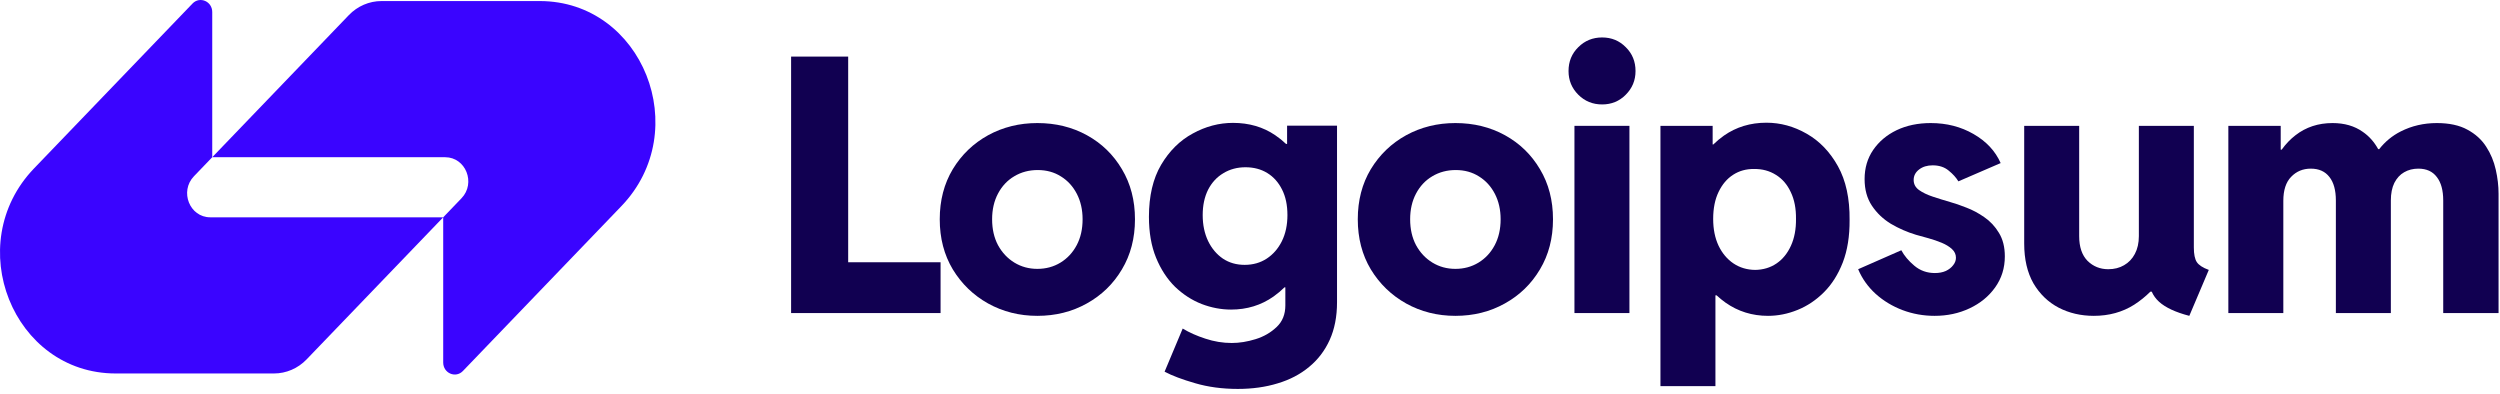
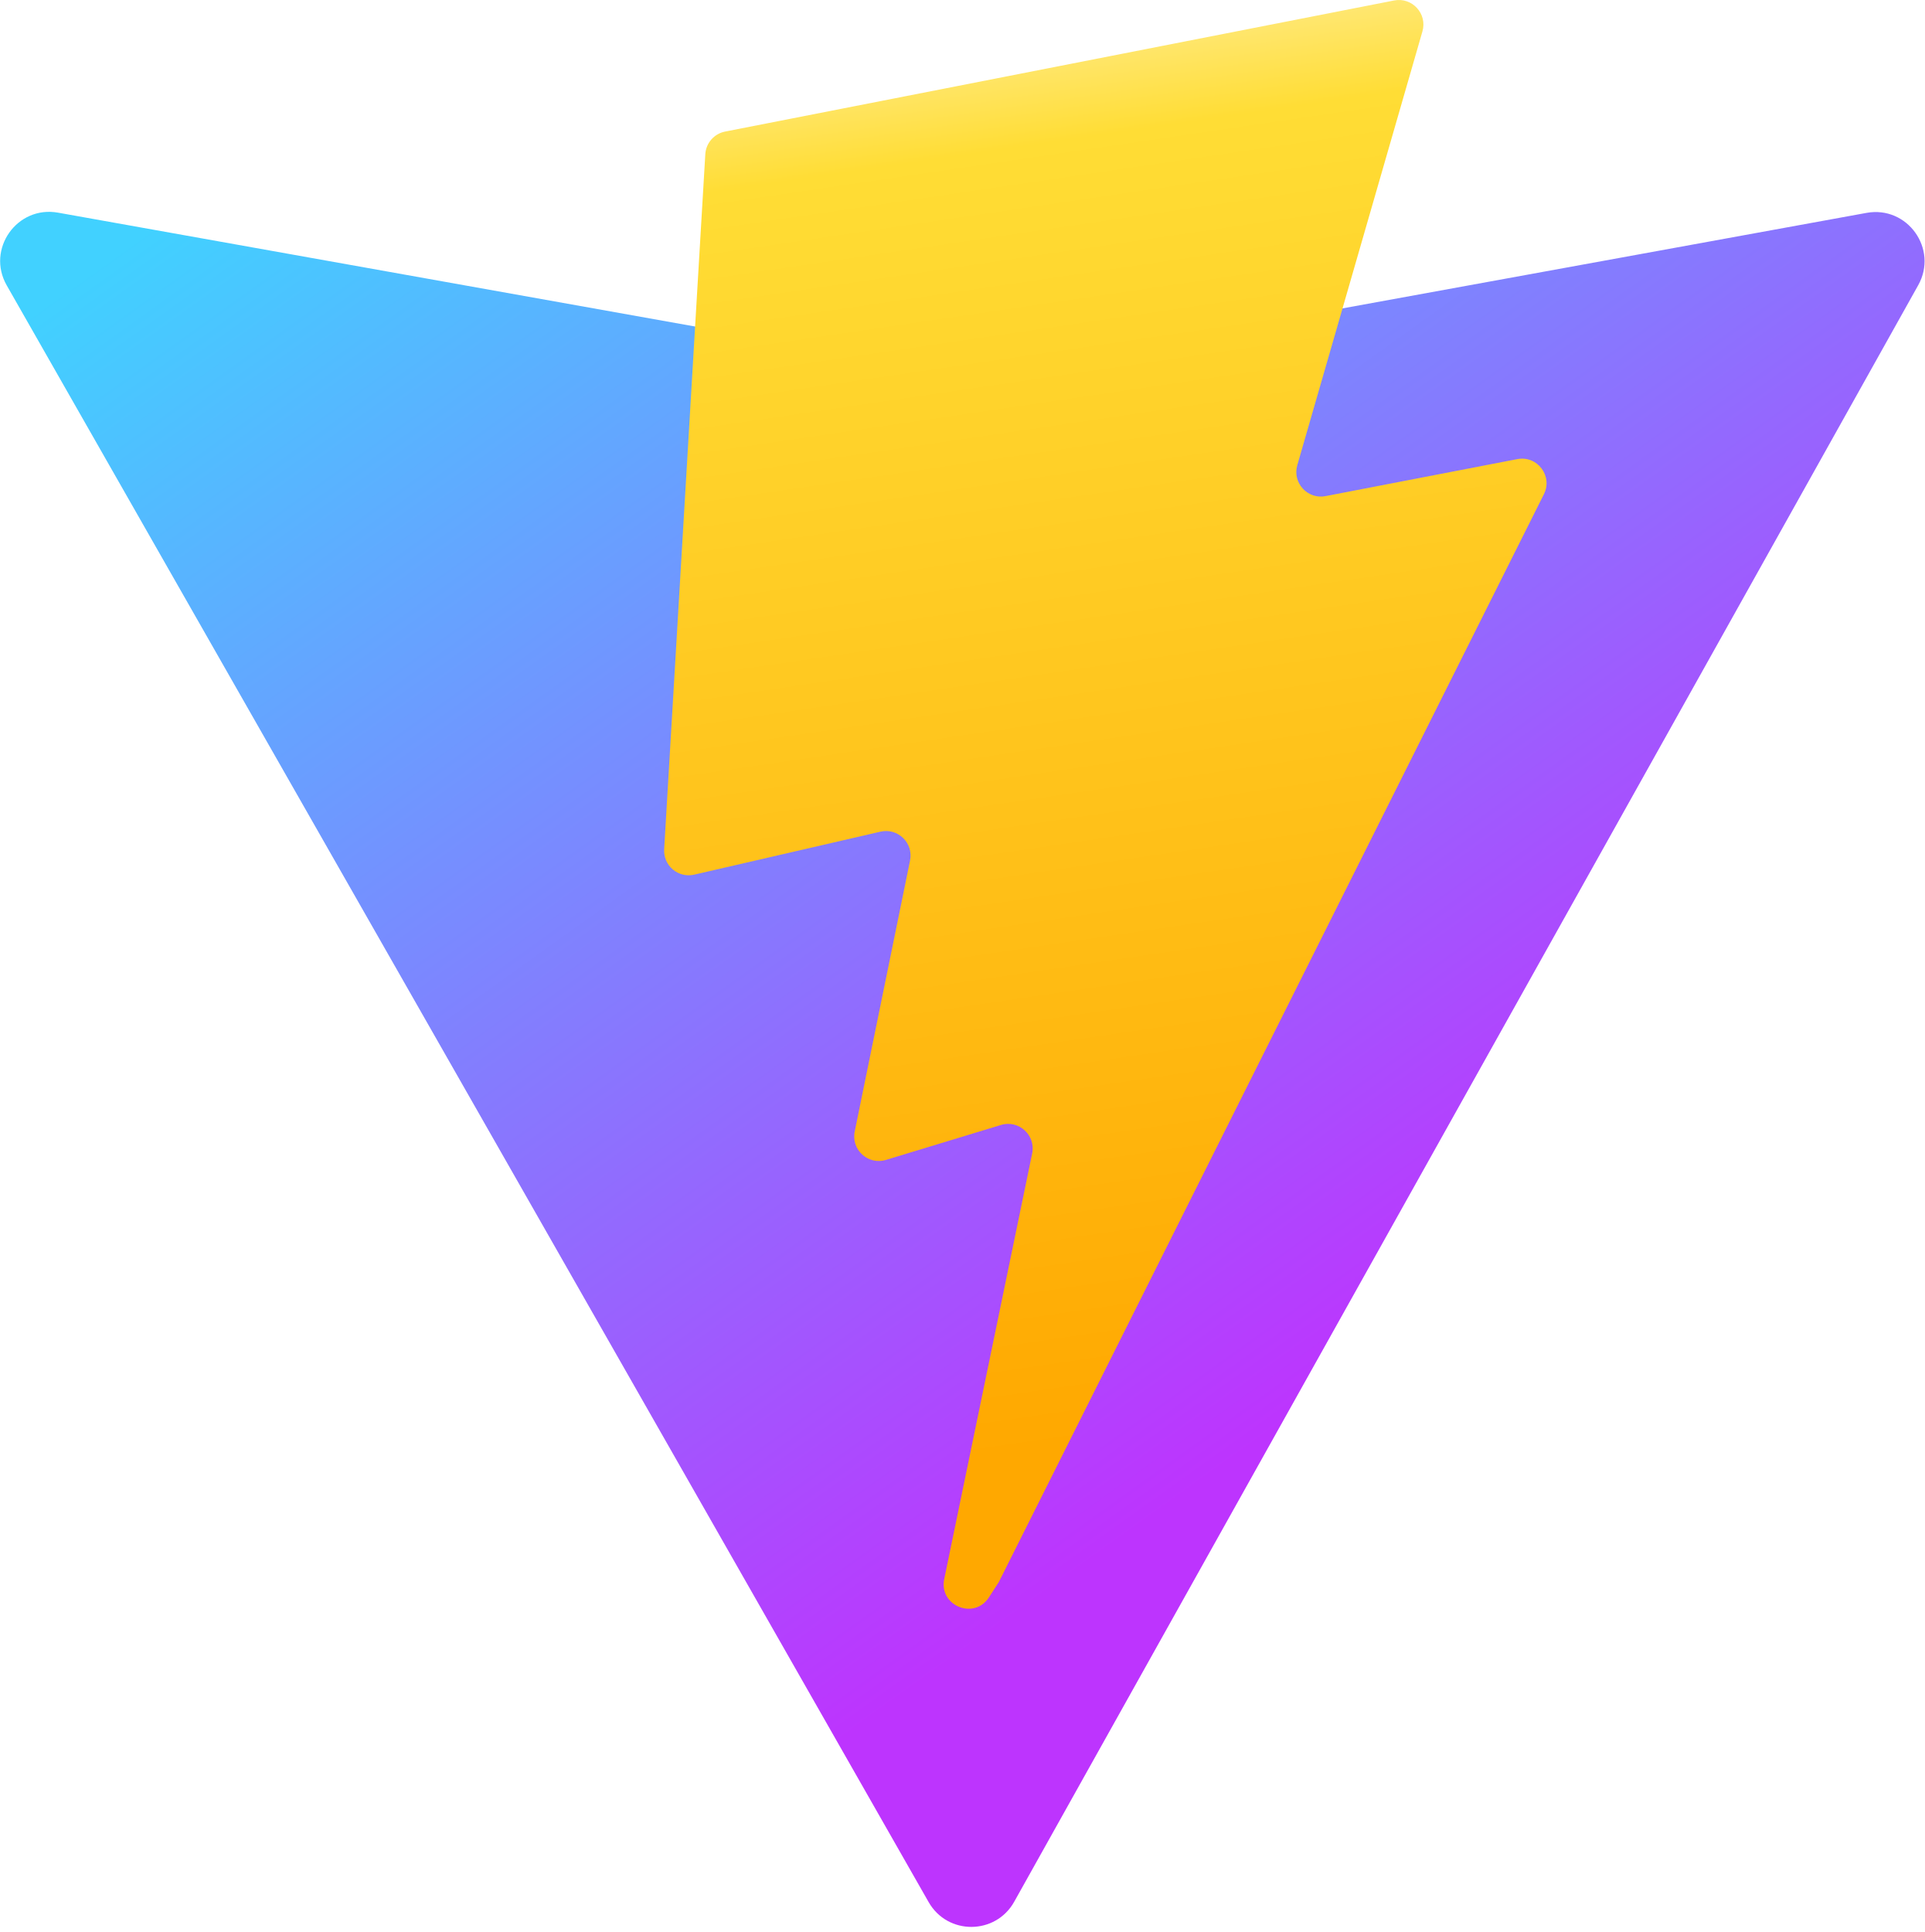
- <svg xmlns="http://www.w3.org/2000/svg" width="267" height="42" viewBox="0 0 267 42" fill="none">
-   <path d="M37.255 1.616C38.18 0.653 39.437 0.113 40.745 0.113C46.632 0.113 52.179 0.113 57.642 0.113C68.63 0.113 74.132 13.933 66.363 22.016L49.439 39.622C48.662 40.43 47.334 39.858 47.334 38.714V23.208L49.289 21.173C50.843 19.556 49.743 16.792 47.545 16.792H22.667L37.255 1.616Z" fill="#3A04FF" />
-   <path d="M32.745 38.384C31.82 39.347 30.563 39.887 29.255 39.887C23.368 39.887 17.821 39.887 12.358 39.887C1.37 39.887 -4.132 26.067 3.637 17.984L20.561 0.378C21.338 -0.43 22.667 0.143 22.667 1.286L22.667 16.792L20.711 18.827C19.157 20.444 20.257 23.208 22.455 23.208L47.334 23.208L32.745 38.384Z" fill="#3A04FF" />
-   <path d="M168.151 13.44V33.435H174.023V13.44H168.151Z" fill="#110051" />
-   <path d="M168.56 10.114C169.254 10.807 170.102 11.154 171.106 11.154C172.109 11.154 172.952 10.807 173.633 10.114C174.327 9.42 174.674 8.578 174.674 7.586C174.674 6.571 174.327 5.722 173.633 5.041C172.952 4.347 172.109 4 171.106 4C170.102 4 169.254 4.347 168.56 5.041C167.866 5.722 167.519 6.571 167.519 7.586C167.519 8.578 167.866 9.42 168.56 10.114Z" fill="#110051" />
-   <path fill-rule="evenodd" clip-rule="evenodd" d="M177.336 41.239V13.44H182.911V15.428H182.984C183.335 15.082 183.713 14.766 184.119 14.481C185.432 13.564 186.943 13.105 188.653 13.105C190.152 13.105 191.583 13.496 192.946 14.276C194.321 15.057 195.436 16.215 196.291 17.751C197.145 19.287 197.56 21.201 197.536 23.493C197.548 25.227 197.306 26.739 196.811 28.027C196.315 29.303 195.646 30.363 194.804 31.205C193.962 32.047 193.02 32.679 191.979 33.1C190.939 33.522 189.886 33.732 188.82 33.732C187.135 33.732 185.624 33.261 184.286 32.32C183.949 32.08 183.63 31.82 183.329 31.539H183.208V41.239H177.336ZM187.445 28.826C188.312 28.814 189.074 28.585 189.731 28.139C190.387 27.693 190.902 27.061 191.273 26.243C191.645 25.426 191.825 24.472 191.812 23.382C191.825 22.267 191.639 21.313 191.255 20.52C190.883 19.715 190.357 19.101 189.675 18.68C188.994 18.247 188.213 18.036 187.334 18.048C186.504 18.036 185.76 18.241 185.104 18.662C184.447 19.083 183.927 19.696 183.543 20.501C183.159 21.294 182.967 22.254 182.967 23.382C182.967 24.472 183.159 25.426 183.543 26.243C183.939 27.061 184.472 27.693 185.141 28.139C185.81 28.585 186.578 28.814 187.445 28.826Z" fill="#110051" />
-   <path d="M203.19 33.119C204.28 33.528 205.42 33.732 206.609 33.732C207.972 33.732 209.217 33.466 210.344 32.933C211.484 32.4 212.394 31.657 213.076 30.703C213.77 29.737 214.116 28.628 214.116 27.377C214.116 26.386 213.906 25.55 213.485 24.868C213.076 24.187 212.555 23.629 211.924 23.196C211.304 22.762 210.666 22.422 210.01 22.174C209.353 21.914 208.777 21.715 208.281 21.579C207.637 21.393 207.018 21.201 206.423 21.003C205.829 20.805 205.339 20.57 204.955 20.297C204.571 20.024 204.379 19.665 204.379 19.219C204.379 18.773 204.571 18.401 204.955 18.104C205.339 17.807 205.822 17.658 206.405 17.658C207.098 17.658 207.668 17.844 208.114 18.216C208.573 18.587 208.919 18.971 209.155 19.368L213.67 17.417C213.101 16.128 212.134 15.094 210.772 14.313C209.421 13.533 207.897 13.143 206.2 13.143C204.838 13.143 203.623 13.397 202.558 13.905C201.505 14.412 200.669 15.119 200.049 16.023C199.442 16.915 199.139 17.949 199.139 19.126C199.139 20.241 199.399 21.189 199.919 21.969C200.44 22.75 201.115 23.394 201.945 23.902C202.787 24.398 203.679 24.788 204.621 25.073C205.03 25.184 205.476 25.308 205.959 25.444C206.454 25.581 206.925 25.742 207.371 25.927C207.817 26.113 208.182 26.336 208.467 26.596C208.752 26.857 208.895 27.166 208.895 27.526C208.895 27.811 208.796 28.077 208.597 28.325C208.412 28.572 208.151 28.777 207.817 28.938C207.482 29.087 207.092 29.161 206.646 29.161C205.804 29.161 205.073 28.901 204.453 28.38C203.834 27.86 203.37 27.309 203.06 26.727L198.451 28.752C198.872 29.756 199.498 30.635 200.328 31.391C201.158 32.134 202.112 32.71 203.19 33.119Z" fill="#110051" />
-   <path d="M237.987 33.435V13.44H243.58V15.986H243.682C244.12 15.377 244.612 14.863 245.16 14.443C246.275 13.576 247.594 13.143 249.118 13.143C250.381 13.143 251.453 13.452 252.333 14.072C253.011 14.534 253.564 15.153 253.992 15.93H254.097C254.73 15.123 255.499 14.491 256.402 14.035C257.579 13.44 258.861 13.143 260.249 13.143C261.574 13.143 262.665 13.378 263.519 13.849C264.374 14.307 265.043 14.914 265.526 15.67C266.009 16.413 266.35 17.231 266.548 18.123C266.747 19.002 266.846 19.857 266.846 20.687V33.435H260.936V21.412C260.936 20.322 260.707 19.485 260.249 18.903C259.803 18.309 259.146 18.011 258.279 18.011C257.709 18.011 257.201 18.141 256.755 18.401C256.322 18.649 255.975 19.027 255.715 19.535C255.467 20.043 255.343 20.669 255.343 21.412V33.435H249.471V21.412C249.471 20.322 249.242 19.485 248.783 18.903C248.325 18.309 247.662 18.011 246.795 18.011C245.953 18.011 245.253 18.302 244.695 18.885C244.138 19.454 243.859 20.309 243.859 21.449V33.435H237.987Z" fill="#110051" />
-   <path d="M223.617 33.732C222.242 33.732 220.991 33.441 219.864 32.859C218.736 32.264 217.838 31.397 217.169 30.257C216.513 29.105 216.184 27.687 216.184 26.002V13.44H222.056V25.221C222.056 26.373 222.354 27.253 222.948 27.86C223.555 28.455 224.293 28.752 225.16 28.752C225.804 28.752 226.368 28.61 226.851 28.325C227.346 28.04 227.73 27.637 228.003 27.117C228.288 26.584 228.43 25.952 228.43 25.221V13.44H234.302V26.429C234.302 27.148 234.408 27.668 234.618 27.99C234.829 28.312 235.256 28.591 235.9 28.826L233.819 33.732C232.345 33.348 231.267 32.846 230.586 32.227C230.243 31.915 229.983 31.556 229.806 31.149H229.657C229.138 31.671 228.562 32.135 227.929 32.543C226.677 33.336 225.24 33.732 223.617 33.732Z" fill="#110051" />
-   <path fill-rule="evenodd" clip-rule="evenodd" d="M155.436 33.732C153.515 33.732 151.762 33.292 150.177 32.413C148.603 31.533 147.346 30.319 146.404 28.771C145.475 27.222 145.011 25.438 145.011 23.419C145.011 21.399 145.475 19.616 146.404 18.067C147.346 16.518 148.603 15.311 150.177 14.443C151.762 13.576 153.515 13.143 155.436 13.143C157.393 13.143 159.158 13.576 160.732 14.443C162.305 15.311 163.55 16.518 164.467 18.067C165.396 19.616 165.86 21.399 165.86 23.419C165.86 25.438 165.396 27.222 164.467 28.771C163.55 30.319 162.299 31.533 160.713 32.413C159.14 33.292 157.381 33.732 155.436 33.732ZM155.436 28.715C156.352 28.715 157.176 28.492 157.907 28.046C158.638 27.6 159.214 26.98 159.635 26.188C160.056 25.395 160.267 24.472 160.267 23.419C160.267 22.403 160.063 21.499 159.654 20.706C159.245 19.913 158.681 19.294 157.963 18.848C157.244 18.389 156.414 18.16 155.473 18.16C154.544 18.16 153.707 18.383 152.964 18.829C152.233 19.262 151.657 19.876 151.236 20.669C150.815 21.461 150.604 22.378 150.604 23.419C150.604 24.472 150.815 25.395 151.236 26.188C151.669 26.98 152.252 27.6 152.983 28.046C153.714 28.492 154.531 28.715 155.436 28.715Z" fill="#110051" />
-   <path fill-rule="evenodd" clip-rule="evenodd" d="M127.631 40.924C129.018 41.332 130.542 41.537 132.202 41.537C133.751 41.537 135.169 41.339 136.458 40.942C137.746 40.558 138.861 39.976 139.802 39.195C140.756 38.415 141.493 37.449 142.014 36.297C142.534 35.144 142.794 33.806 142.794 32.283V13.421H137.461V15.373H137.35C136.995 15.033 136.611 14.723 136.197 14.443C134.909 13.564 133.404 13.124 131.682 13.124C130.195 13.124 128.764 13.502 127.389 14.258C126.014 15.001 124.887 16.116 124.007 17.602C123.14 19.077 122.706 20.929 122.706 23.159C122.706 24.831 122.96 26.287 123.468 27.526C123.976 28.764 124.651 29.799 125.494 30.629C126.349 31.447 127.296 32.06 128.337 32.468C129.378 32.865 130.424 33.063 131.477 33.063C133.175 33.063 134.686 32.599 136.012 31.669C136.431 31.372 136.823 31.043 137.186 30.685H137.275V32.617C137.275 33.571 136.966 34.339 136.346 34.921C135.727 35.516 134.977 35.95 134.098 36.222C133.218 36.495 132.369 36.631 131.552 36.631C130.598 36.631 129.656 36.476 128.727 36.166C127.81 35.869 127.005 35.51 126.312 35.089L124.379 39.697C125.172 40.118 126.256 40.527 127.631 40.924ZM135.287 27.619C134.606 28.064 133.819 28.287 132.927 28.287C132.047 28.287 131.273 28.064 130.604 27.619C129.935 27.16 129.409 26.535 129.025 25.742C128.641 24.936 128.448 24.014 128.448 22.973C128.448 21.932 128.641 21.028 129.025 20.26C129.421 19.492 129.966 18.903 130.66 18.494C131.354 18.073 132.14 17.863 133.02 17.863C133.899 17.863 134.674 18.067 135.343 18.476C136.012 18.885 136.538 19.473 136.922 20.241C137.306 20.997 137.498 21.907 137.498 22.973C137.498 24.026 137.3 24.955 136.904 25.76C136.507 26.553 135.968 27.172 135.287 27.619Z" fill="#110051" />
-   <path fill-rule="evenodd" clip-rule="evenodd" d="M110.79 33.732C108.87 33.732 107.117 33.292 105.531 32.413C103.958 31.533 102.7 30.319 101.759 28.771C100.83 27.222 100.365 25.438 100.365 23.419C100.365 21.399 100.83 19.616 101.759 18.067C102.7 16.518 103.958 15.311 105.531 14.443C107.117 13.576 108.87 13.143 110.79 13.143C112.747 13.143 114.513 13.576 116.086 14.443C117.659 15.311 118.904 16.518 119.821 18.067C120.75 19.616 121.215 21.399 121.215 23.419C121.215 25.438 120.75 27.222 119.821 28.771C118.904 30.319 117.653 31.533 116.067 32.413C114.494 33.292 112.735 33.732 110.79 33.732ZM110.79 28.715C111.707 28.715 112.53 28.492 113.261 28.046C113.992 27.6 114.568 26.98 114.99 26.188C115.411 25.395 115.621 24.472 115.621 23.419C115.621 22.403 115.417 21.499 115.008 20.706C114.599 19.913 114.036 19.294 113.317 18.848C112.599 18.389 111.768 18.16 110.827 18.16C109.898 18.16 109.062 18.383 108.318 18.829C107.587 19.262 107.011 19.876 106.59 20.669C106.169 21.461 105.958 22.378 105.958 23.419C105.958 24.472 106.169 25.395 106.59 26.188C107.024 26.98 107.606 27.6 108.337 28.046C109.068 28.492 109.885 28.715 110.79 28.715Z" fill="#110051" />
-   <path d="M84.49 6.044V33.435H100.453V28.009H90.585V6.044H84.49Z" fill="#110051" />
+ <svg xmlns="http://www.w3.org/2000/svg" aria-hidden="true" role="img" class="iconify iconify--logos" width="31.88" height="32" preserveAspectRatio="xMidYMid meet" viewBox="0 0 256 257">
+   <defs>
+     <linearGradient id="IconifyId1813088fe1fbc01fb466" x1="-.828%" x2="57.636%" y1="7.652%" y2="78.411%">
+       <stop offset="0%" stop-color="#41D1FF" />
+       <stop offset="100%" stop-color="#BD34FE" />
+     </linearGradient>
+     <linearGradient id="IconifyId1813088fe1fbc01fb467" x1="43.376%" x2="50.316%" y1="2.242%" y2="89.03%">
+       <stop offset="0%" stop-color="#FFEA83" />
+       <stop offset="8.333%" stop-color="#FFDD35" />
+       <stop offset="100%" stop-color="#FFA800" />
+     </linearGradient>
+   </defs>
+   <path fill="url(#IconifyId1813088fe1fbc01fb466)" d="M255.153 37.938L134.897 252.976c-2.483 4.44-8.862 4.466-11.382.048L.875 37.958c-2.746-4.814 1.371-10.646 6.827-9.67l120.385 21.517a6.537 6.537 0 0 0 2.322-.004l117.867-21.483c5.438-.991 9.574 4.796 6.877 9.62Z" />
+   <path fill="url(#IconifyId1813088fe1fbc01fb467)" d="M185.432.063L96.44 17.501a3.268 3.268 0 0 0-2.634 3.014l-5.474 92.456a3.268 3.268 0 0 0 3.997 3.378l24.777-5.718c2.318-.535 4.413 1.507 3.936 3.838l-7.361 36.047c-.495 2.426 1.782 4.5 4.151 3.78l15.304-4.649c2.372-.72 4.652 1.36 4.15 3.788l-11.698 56.621c-.732 3.542 3.979 5.473 5.943 2.437l1.313-2.028l72.516-144.72c1.215-2.423-.88-5.186-3.54-4.672l-25.505 4.922c-2.396.462-4.435-1.77-3.759-4.114l16.646-57.705c.677-2.35-1.37-4.583-3.769-4.113Z" />
</svg>
